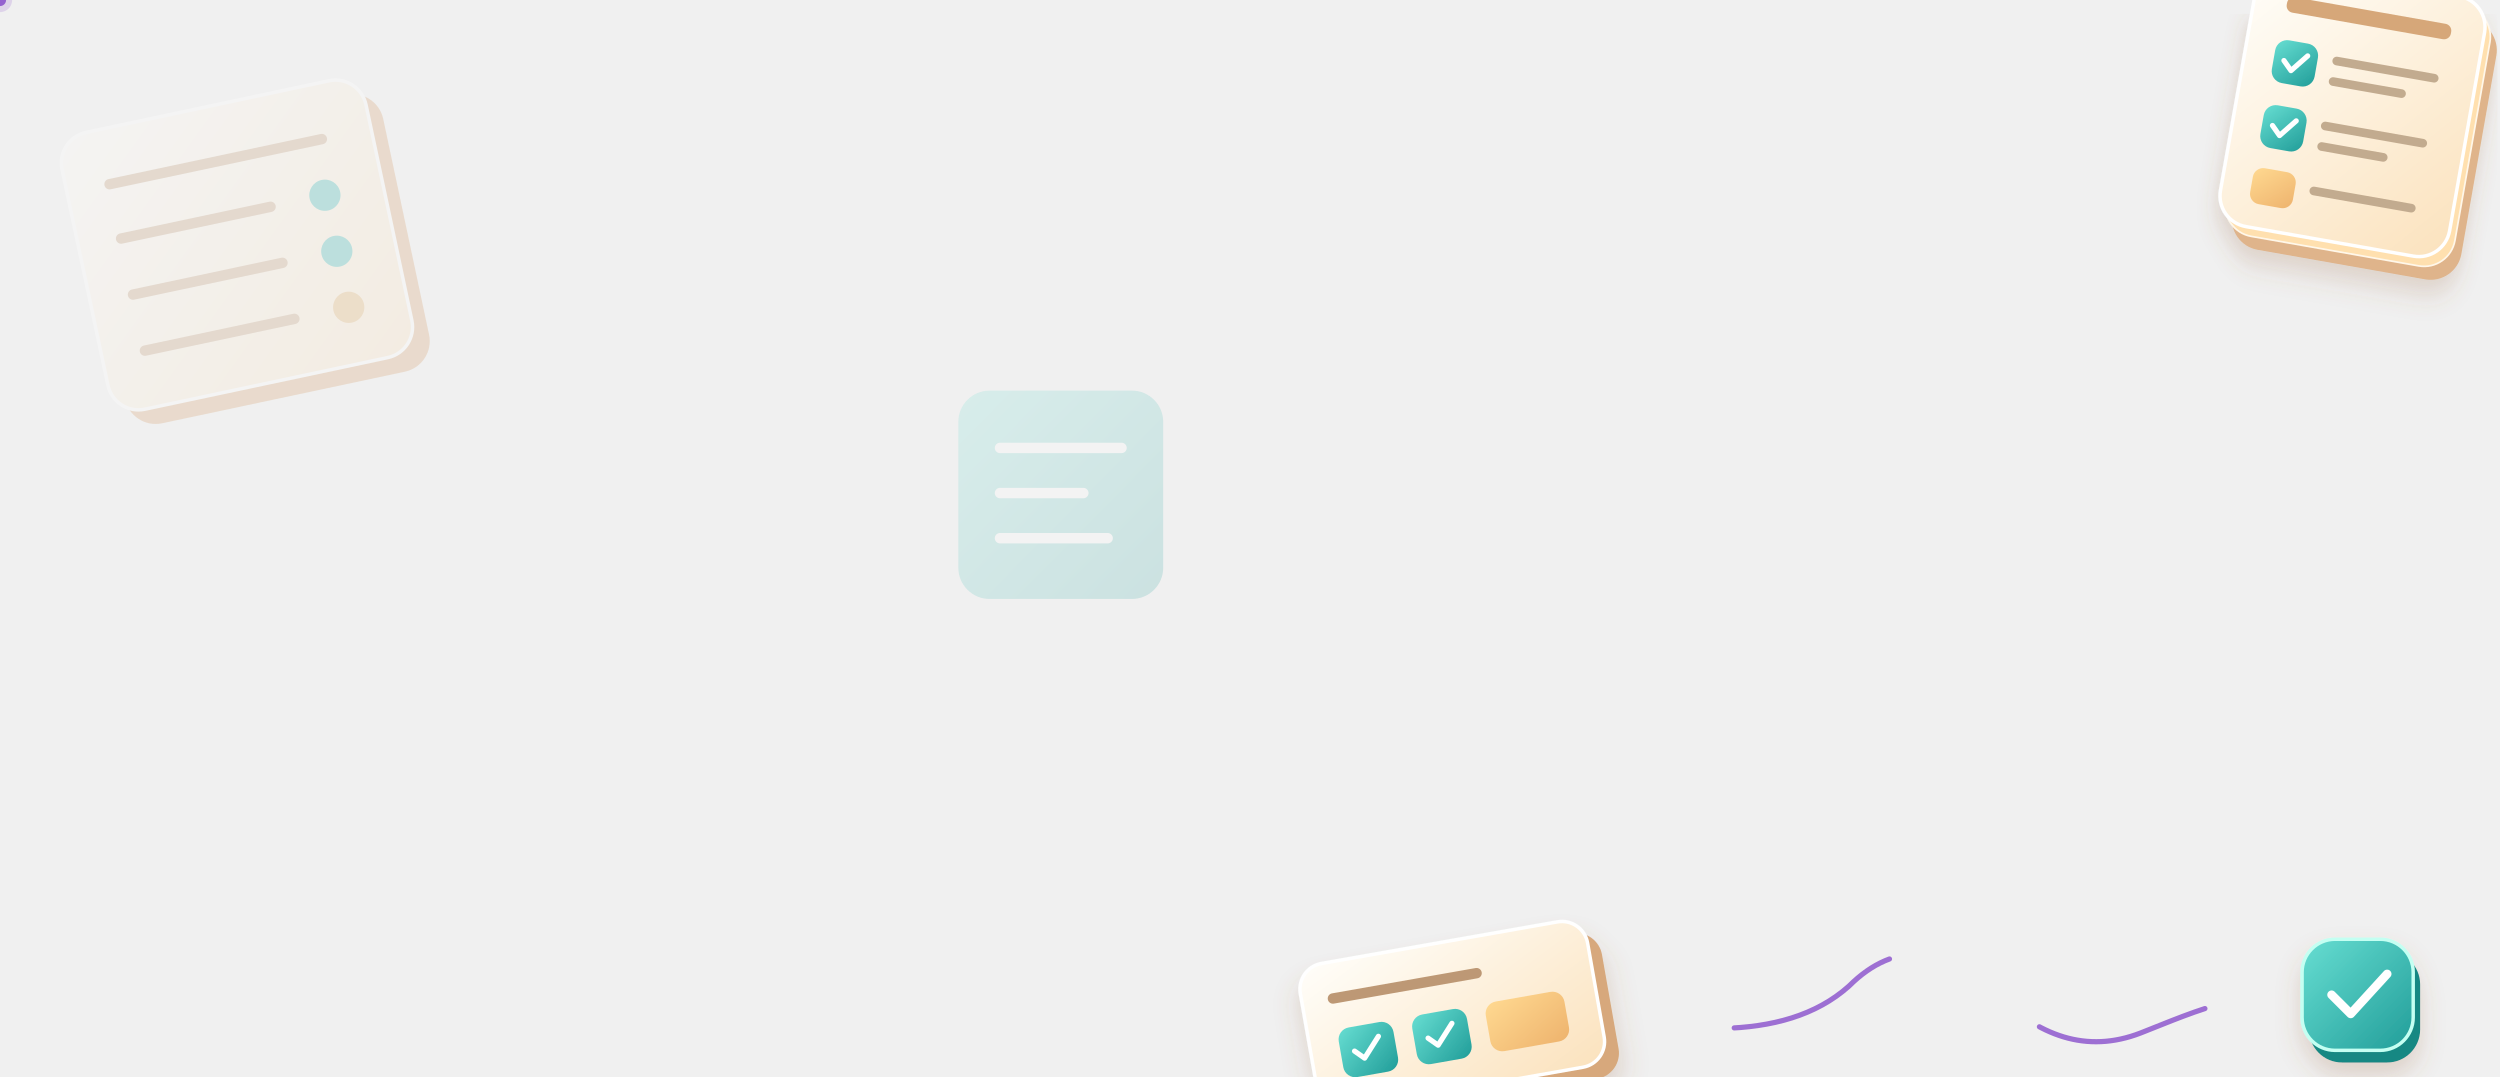
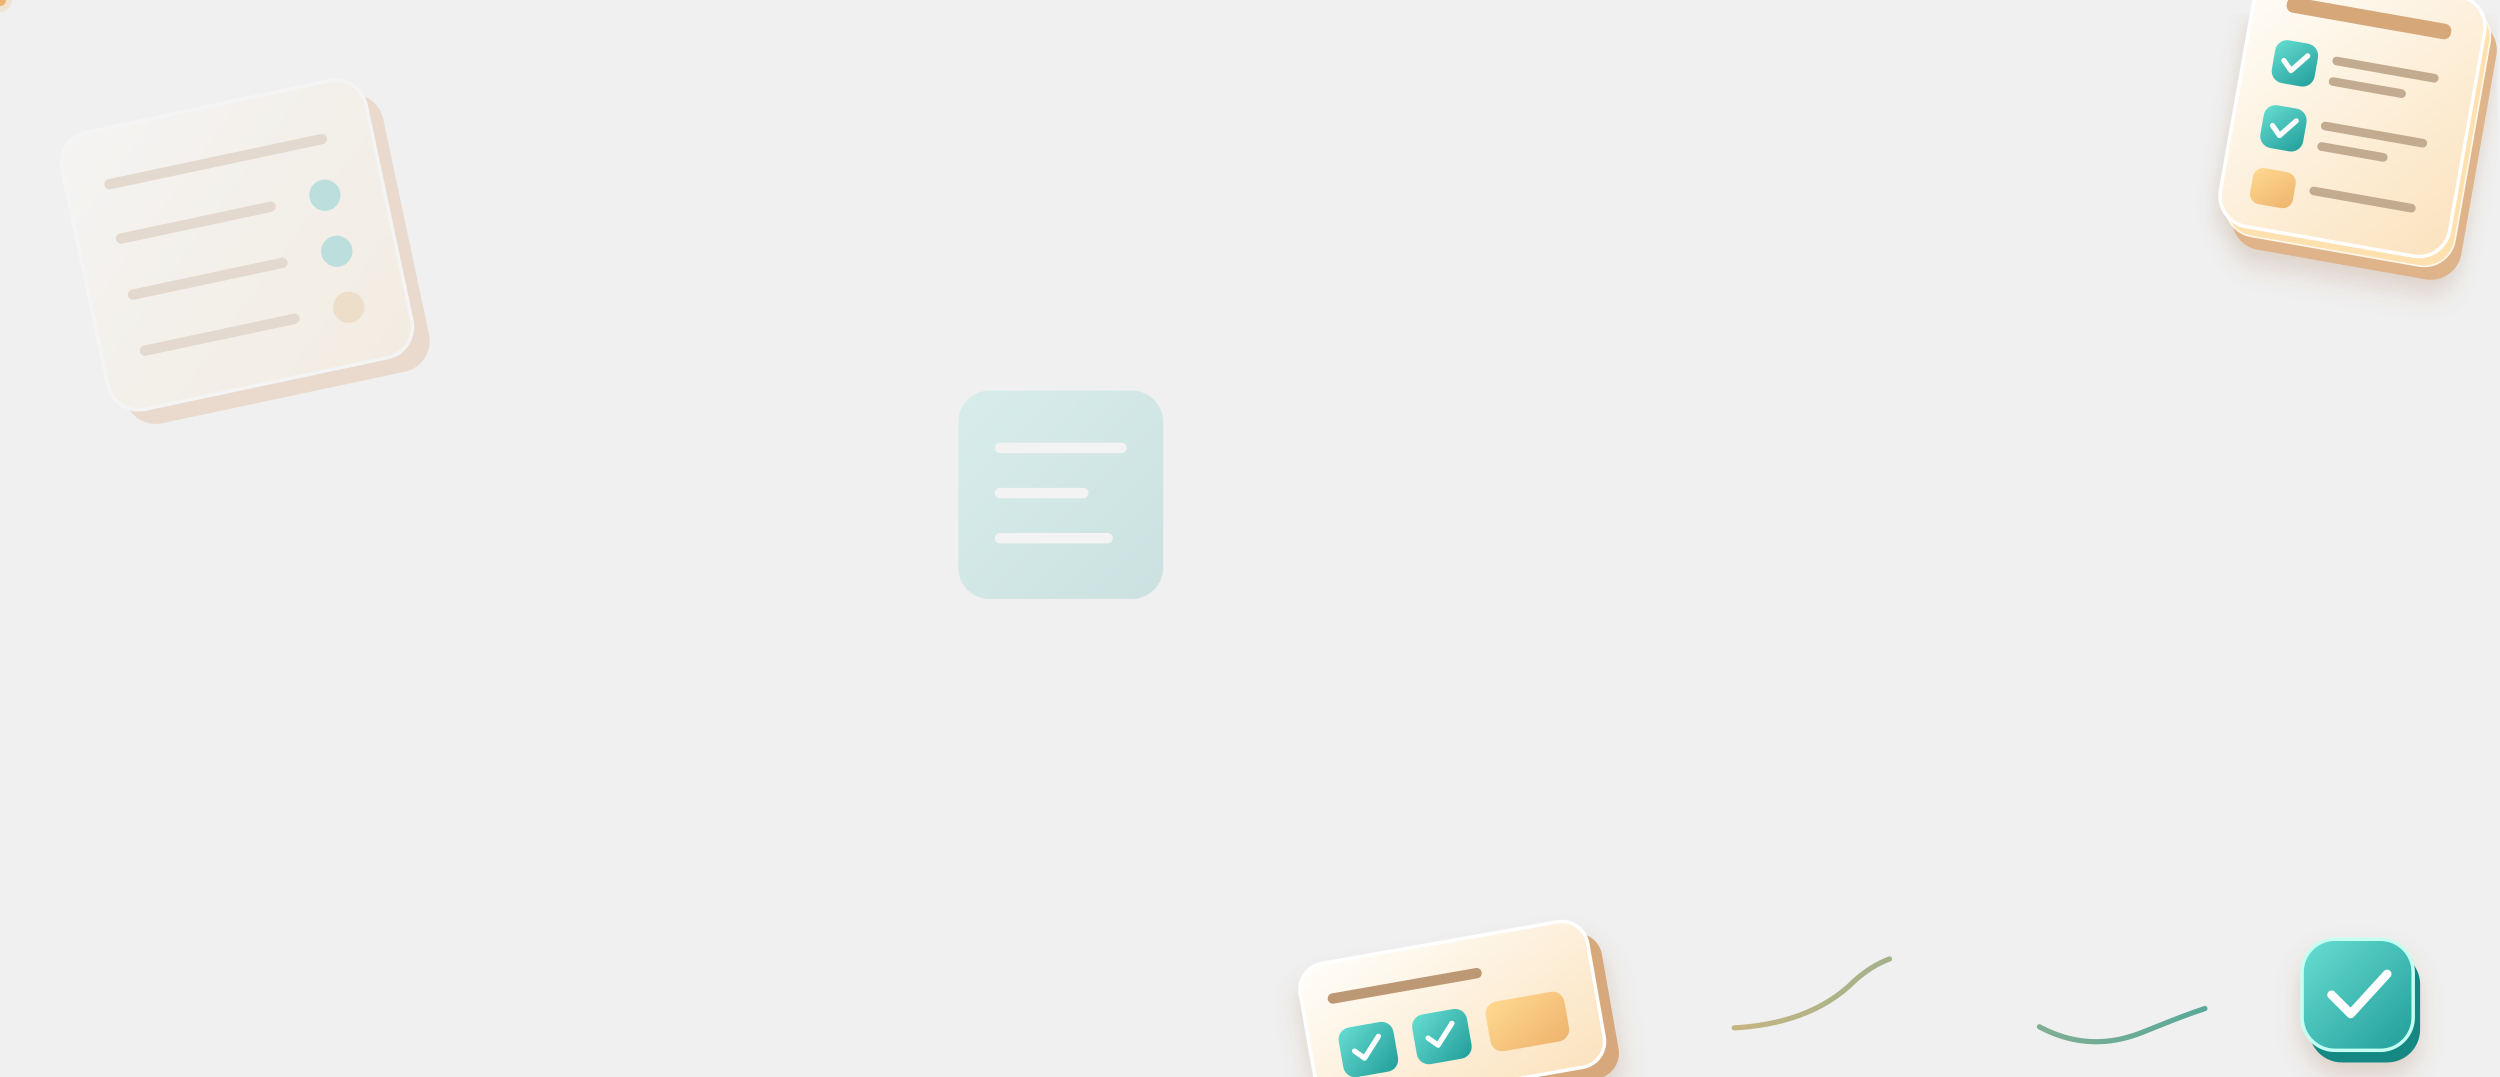
<svg xmlns="http://www.w3.org/2000/svg" width="1440" height="620" viewBox="0 0 1440 620" fill="none">
  <defs>
    <linearGradient id="paper" x2="1" y2="1">
      <stop stop-color="#fffefa" />
      <stop offset="1" stop-color="#fbe2bd" />
    </linearGradient>
    <linearGradient id="teal" x2="1" y2="1">
      <stop stop-color="#67ded2" />
      <stop offset="1" stop-color="#219d99" />
    </linearGradient>
    <linearGradient id="amber" x2="1" y2="1">
      <stop stop-color="#ffd991" />
      <stop offset="1" stop-color="#eeb36d" />
    </linearGradient>
    <filter id="depth" x="-40%" y="-40%" width="190%" height="190%">
      <feDropShadow dx="0" dy="8" stdDeviation="7" flood-color="#9b6844" flood-opacity=".23" />
    </filter>
+     <linearGradient id="filing-flow-colors" x1="0%" y1="50%" x2="100%" y2="50%" color-interpolation="sRGB">
+       <stop stop-color="#EEB36D" />
+       <stop offset="1" stop-color="#219D99" />
+     </linearGradient>
  </defs>
-   <path class="filing-flow-line" d="M900 580 C963 595 1027 602 1065 568 C1092 541 1122 545 1148 571 C1174 597 1202 607 1233 595 C1264 583 1300 565 1358 573" pathLength="100" fill="none" stroke="#9461cf" stroke-width="3" stroke-linecap="round" stroke-linejoin="round" pointer-events="none" />
+   <path class="filing-flow-line" d="M900 580 C963 595 1027 602 1065 568 C1092 541 1122 545 1148 571 C1174 597 1202 607 1233 595 C1264 583 1300 565 1358 573" pathLength="100" fill="none" stroke="url(#filing-flow-colors)" stroke-width="3" stroke-linecap="round" stroke-linejoin="round" pointer-events="none" />
  <g class="filing-flow-dot" pointer-events="none">
    <g>
-       <circle r="7" fill="#9461cf" opacity=".2">
+       <circle r="7" fill="#EEB36D" opacity=".2">
+         <animate attributeName="fill" values="#EEB36D;#219D99;#219D99" keyTimes="0;0.5;1" calcMode="linear" dur="14s" repeatCount="indefinite" />
        <animate attributeName="r" values="5;10;5" dur="1.2s" repeatCount="indefinite" />
        <animate attributeName="opacity" values=".3;.06;.3" dur="1.2s" repeatCount="indefinite" />
      </circle>
-       <circle r="3.5" fill="#9461cf">
+       <circle r="3.5" fill="#EEB36D">
+         <animate attributeName="fill" values="#EEB36D;#219D99;#219D99" keyTimes="0;0.5;1" calcMode="linear" dur="14s" repeatCount="indefinite" />
        <animate attributeName="opacity" values="1;.35;1" dur="1.2s" repeatCount="indefinite" />
      </circle>
      <animateMotion path="M900 580 C963 595 1027 602 1065 568 C1092 541 1122 545 1148 571 C1174 597 1202 607 1233 595 C1264 583 1300 565 1358 573" dur="14s" repeatCount="indefinite" calcMode="linear" keyPoints="0;1;1" keyTimes="0;0.5;1" />
    </g>
    <animate attributeName="opacity" values="0.95;0;0" keyTimes="0;0.5;1" calcMode="discrete" dur="14s" repeatCount="indefinite" />
  </g>
  <g transform="translate(1290 -12) rotate(10 65 65)" filter="url(#depth)">
    <rect x="9" y="12" width="134" height="152" rx="18" fill="#dfb48b" />
    <rect x="4" y="5" width="134" height="152" rx="18" fill="#ffe0af" stroke="#fff7e9" />
    <rect width="134" height="152" rx="18" fill="url(#paper)" stroke="white" stroke-width="2" />
    <rect x="19" y="17" width="96" height="9" rx="4" fill="#d6a779" />
    <g fill="url(#teal)">
      <rect x="17" y="42" width="25" height="25" rx="7" />
      <rect x="17" y="80" width="25" height="25" rx="7" />
    </g>
    <path d="m23 54 5 5 8-10m-13 43 5 5 8-10" stroke="white" stroke-width="3" stroke-linecap="round" stroke-linejoin="round" />
    <rect x="17" y="117" width="25" height="21" rx="6" fill="url(#amber)" />
    <g stroke="#c2ab8f" stroke-width="5" stroke-linecap="round">
      <path d="M53 49h57m-57 12h40m-40 26h57m-57 12h36m-36 26h57" />
    </g>
  </g>
  <g transform="translate(753 543) rotate(-10 80 45)" filter="url(#depth)">
    <rect x="7" y="8" width="168" height="85" rx="15" fill="#d7a87b" />
    <rect width="168" height="85" rx="15" fill="url(#paper)" stroke="white" stroke-width="2" />
    <path d="M18 21h84" stroke="#bd9874" stroke-width="6" stroke-linecap="round" />
    <g fill="url(#teal)">
      <rect x="17" y="39" width="32" height="29" rx="7" />
      <rect x="60" y="39" width="32" height="29" rx="7" />
    </g>
    <rect x="103" y="39" width="46" height="29" rx="7" fill="url(#amber)" />
    <path d="m25 53 5 5 10-11m28 6 5 5 10-11" stroke="white" stroke-width="3" stroke-linecap="round" stroke-linejoin="round" />
  </g>
  <g transform="translate(1326 541)" filter="url(#depth)">
    <rect x="4" y="7" width="64" height="64" rx="19" fill="#168883" />
    <rect width="64" height="64" rx="19" fill="url(#teal)" stroke="#c4fff2" stroke-width="2" />
    <path d="m17 32 11 11 21-23" stroke="white" stroke-width="5" stroke-linecap="round" stroke-linejoin="round" />
  </g>
  <g transform="translate(32 80) rotate(-12)" opacity=".28">
    <rect x="8" y="10" width="179" height="163" rx="18" fill="#d7a372" />
    <rect width="179" height="163" rx="18" fill="url(#paper)" stroke="white" stroke-width="2" />
    <path d="M25 32h125M25 64h88M25 97h88M25 130h88" stroke="#c49e78" stroke-width="6" stroke-linecap="round" />
    <g fill="#35b5ab">
      <circle cx="145" cy="64" r="9" />
      <circle cx="145" cy="97" r="9" />
    </g>
    <circle cx="145" cy="130" r="9" fill="#e2af64" />
  </g>
  <g transform="translate(552 225)" opacity=".18">
    <rect width="118" height="120" rx="18" fill="url(#teal)" />
    <path d="M24 33h70M24 59h48M24 85h62" stroke="white" stroke-width="6" stroke-linecap="round" />
  </g>
  <style>
  .filing-flow-line {
    /* A full-path gap lets the entire stroke exit before the next one enters. */
    stroke-dasharray: 100 100;
    stroke-dashoffset: 100;
    opacity: .9;
    animation: filingContinuousFlow 14s linear infinite;
  }
  @keyframes filingContinuousFlow {
    from { stroke-dashoffset: 100; }
    to { stroke-dashoffset: -100; }
  }
  @media (prefers-reduced-motion: reduce) {
    .filing-flow-line { animation: none; stroke-dasharray: none; }
    .filing-flow-dot { display: none; }
  }
</style>
</svg>
